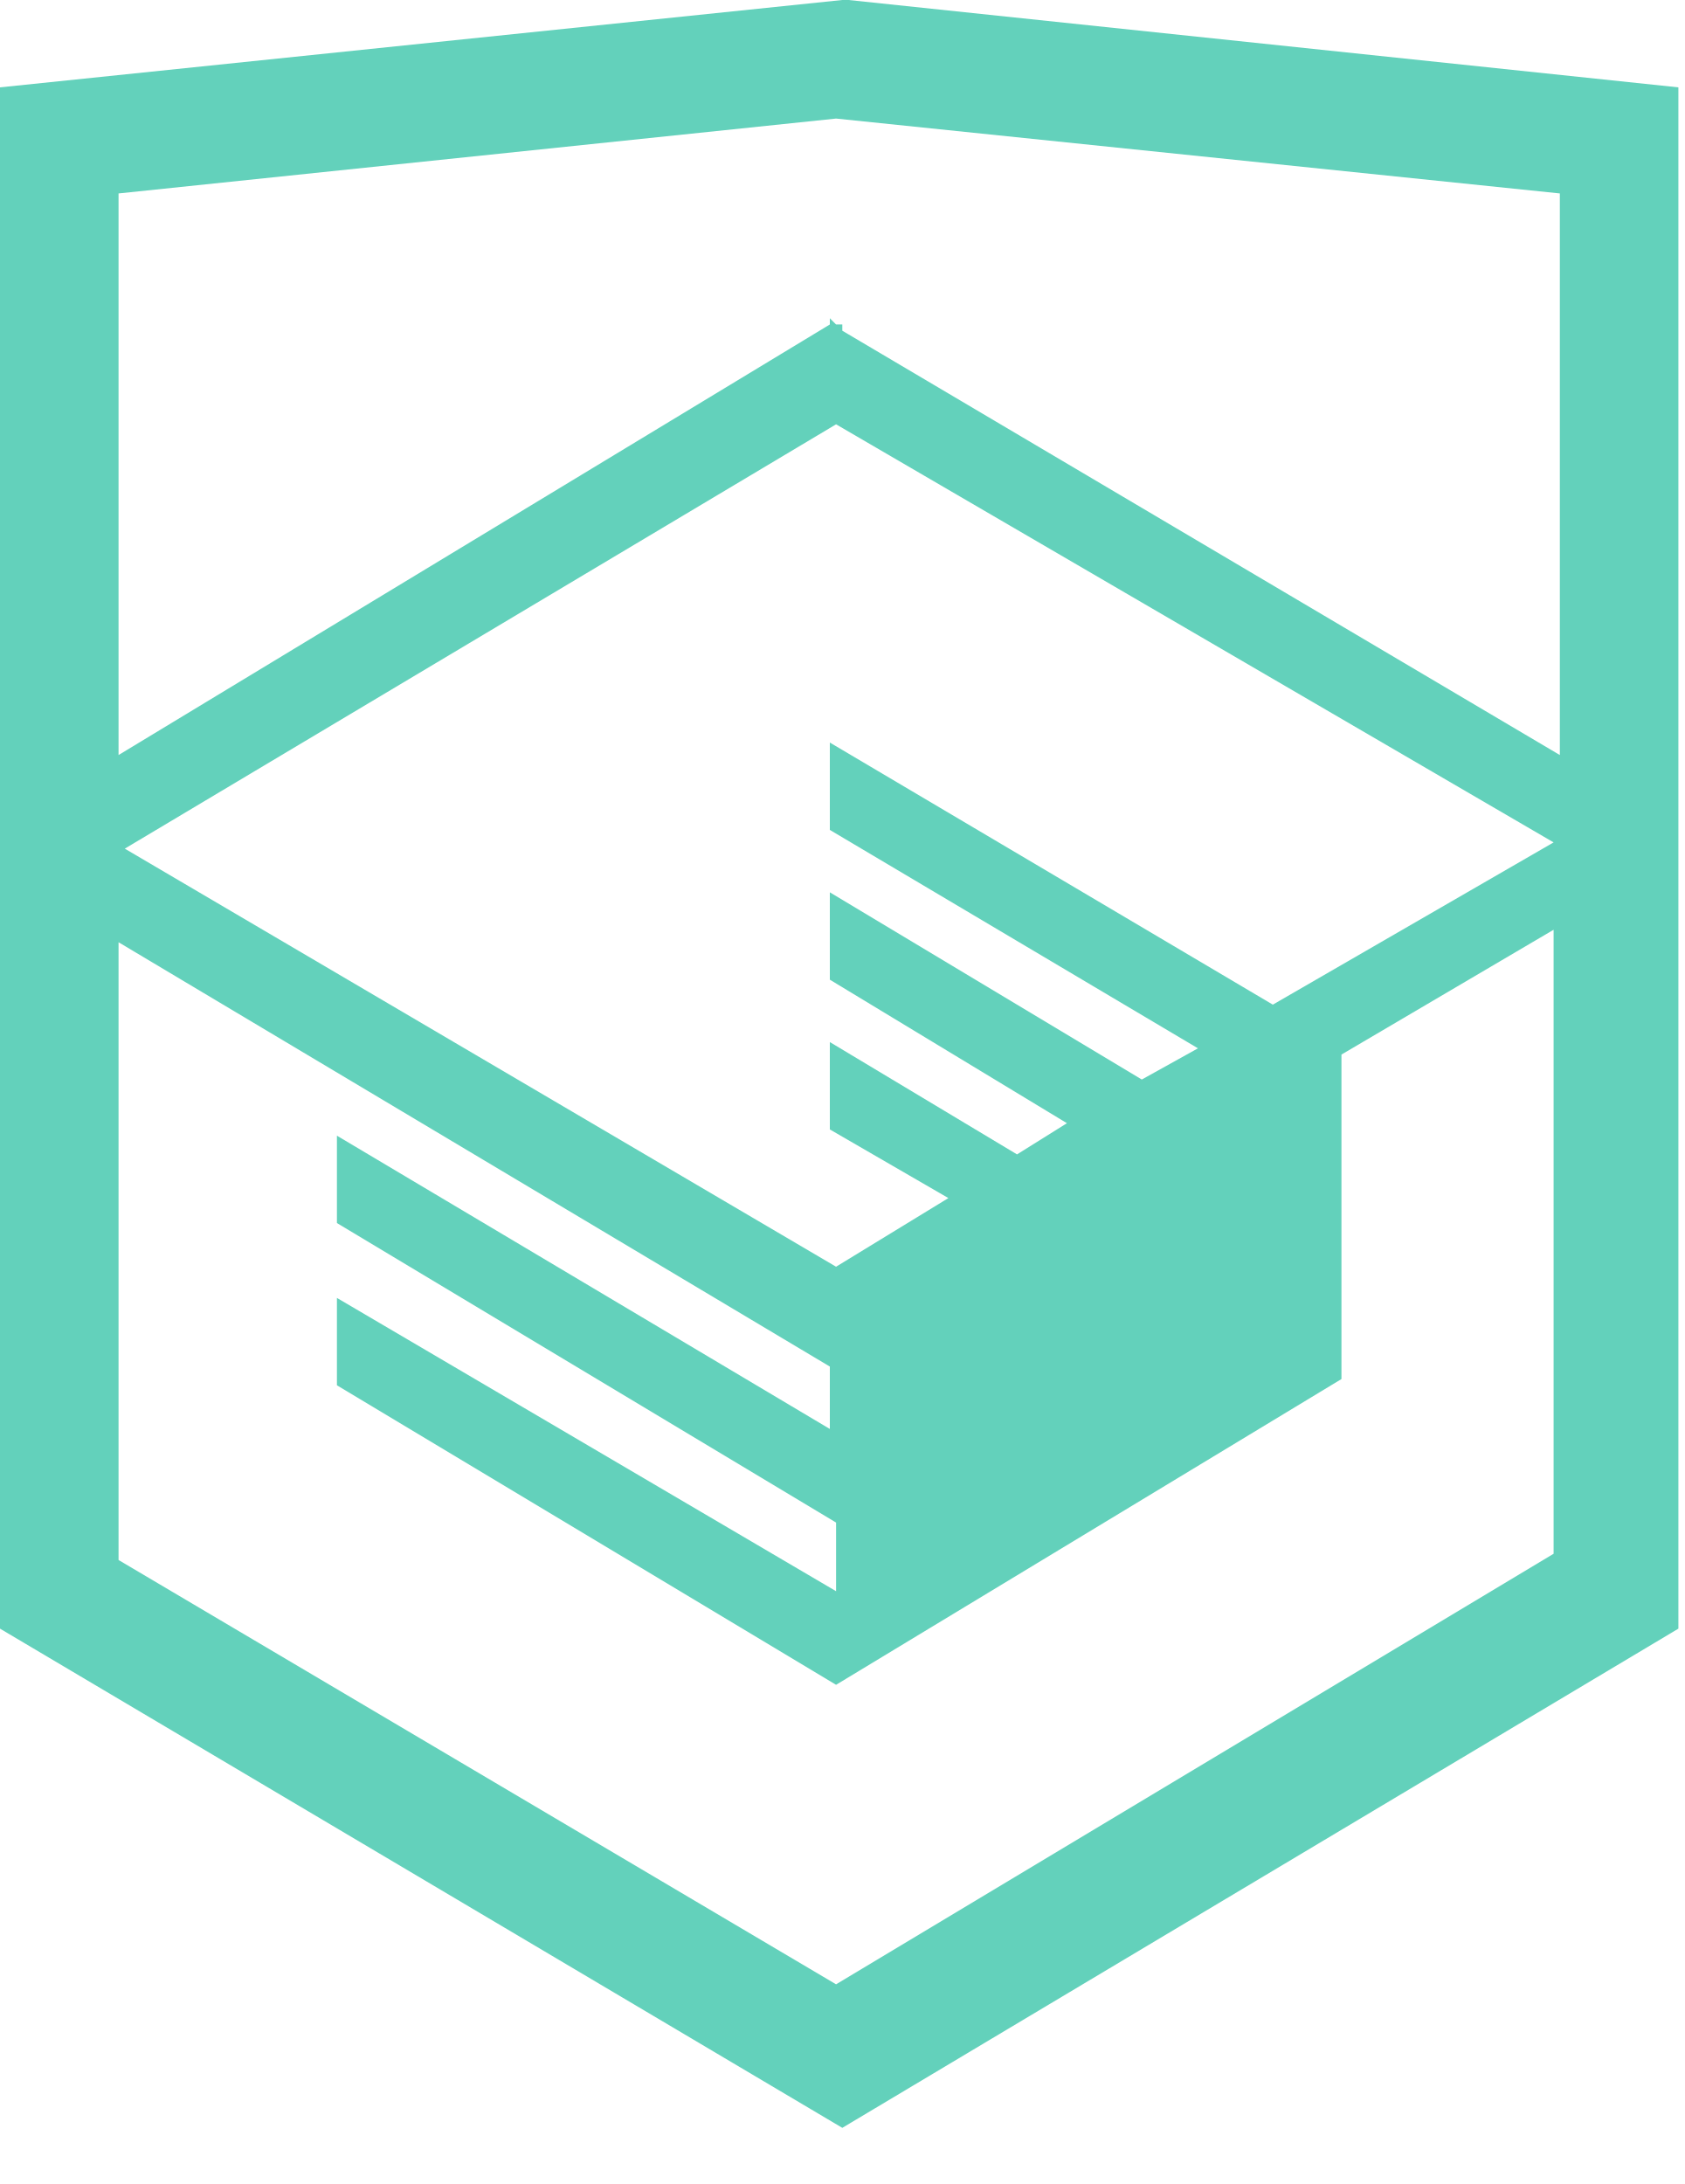
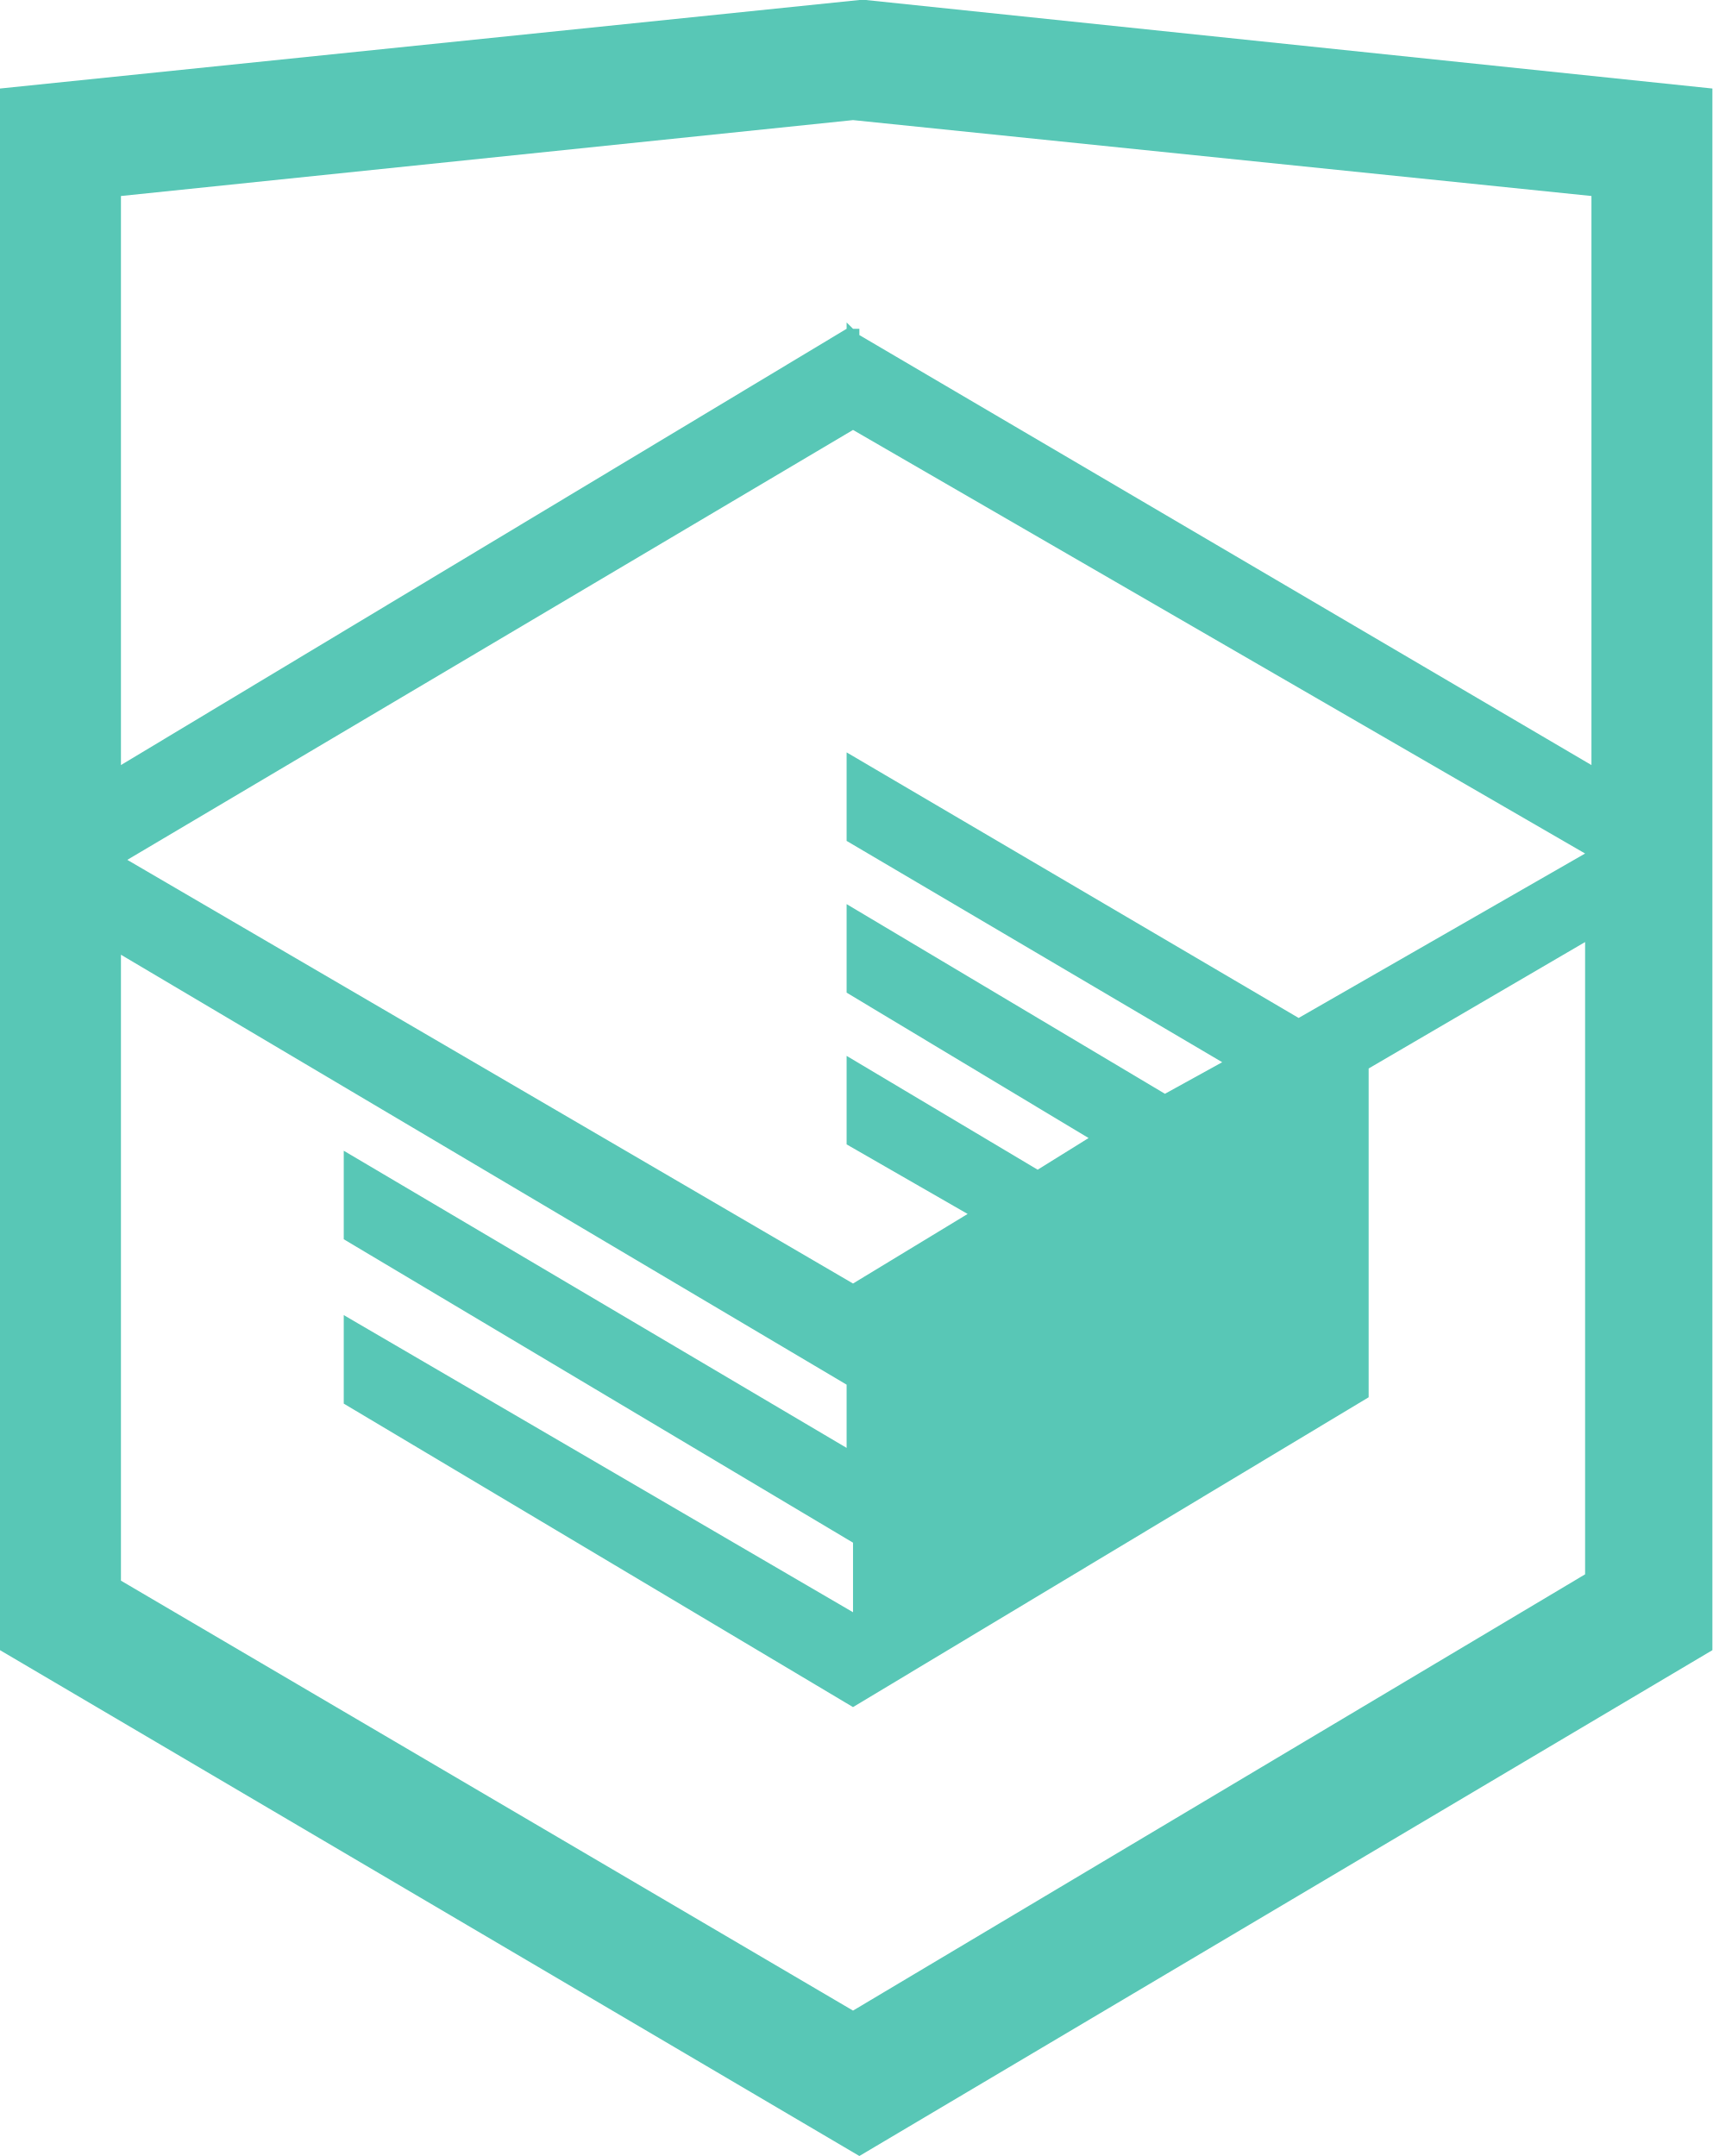
- <svg xmlns="http://www.w3.org/2000/svg" width="27" height="35" viewBox="0 0 27 35" fill="none">
-   <path d="M13.6 0H13.5L0 1.4V26.1L13.5 34.1L26.9 26.1V1.4L13.6 0ZM25 12.1L13.5 5.3V5.2H13.4L13.3 5.1V5.2L1.9 12.1V3.1L13.4 1.9L25 3.1V12.1ZM13.4 6.8L24.9 13.5L20.4 16.1L13.3 11.9V13.3L19.2 16.8L18.3 17.3L13.3 14.3V15.7L17.1 18L16.3 18.5L13.3 16.7V18.1L15.2 19.2L13.4 20.3L2 13.6L13.4 6.8ZM1.9 15.1L13.3 21.9V22.9L5.4 18.2V19.6L13.4 24.4V25.5L5.4 20.8V22.2L13.4 27L21.5 22.1V16.9L24.9 14.9V24.9L13.4 31.8L1.9 25V15.1Z" fill="#63D1BB" />
+ <svg xmlns="http://www.w3.org/2000/svg" width="27" height="34" viewBox="0 0 27 34" fill="none" opacity="0.9">
+   <path d="M13.651 0H13.55L0 1.396V26.023L13.55 34L27 26.023V1.396L13.651 0ZM25.093 12.065L13.55 5.284V5.185H13.45L13.349 5.085V5.185L1.907 12.065V3.091L13.45 1.894L25.093 3.091V12.065ZM13.45 6.78L24.993 13.46L20.476 16.053L13.349 11.865V13.261L19.271 16.751L18.368 17.249L13.349 14.258V15.654L17.164 17.947L16.361 18.446L13.349 16.651V18.047L15.257 19.144L13.45 20.241L2.007 13.56L13.45 6.78ZM1.907 15.056L13.349 21.836V22.833L5.42 18.147V19.543L13.45 24.328V25.425L5.42 20.739V22.135L13.45 26.921L21.58 22.035V16.85L24.993 14.856V24.827L13.45 31.707L1.907 24.927V15.056Z" fill="#46C1AE" />
</svg>
